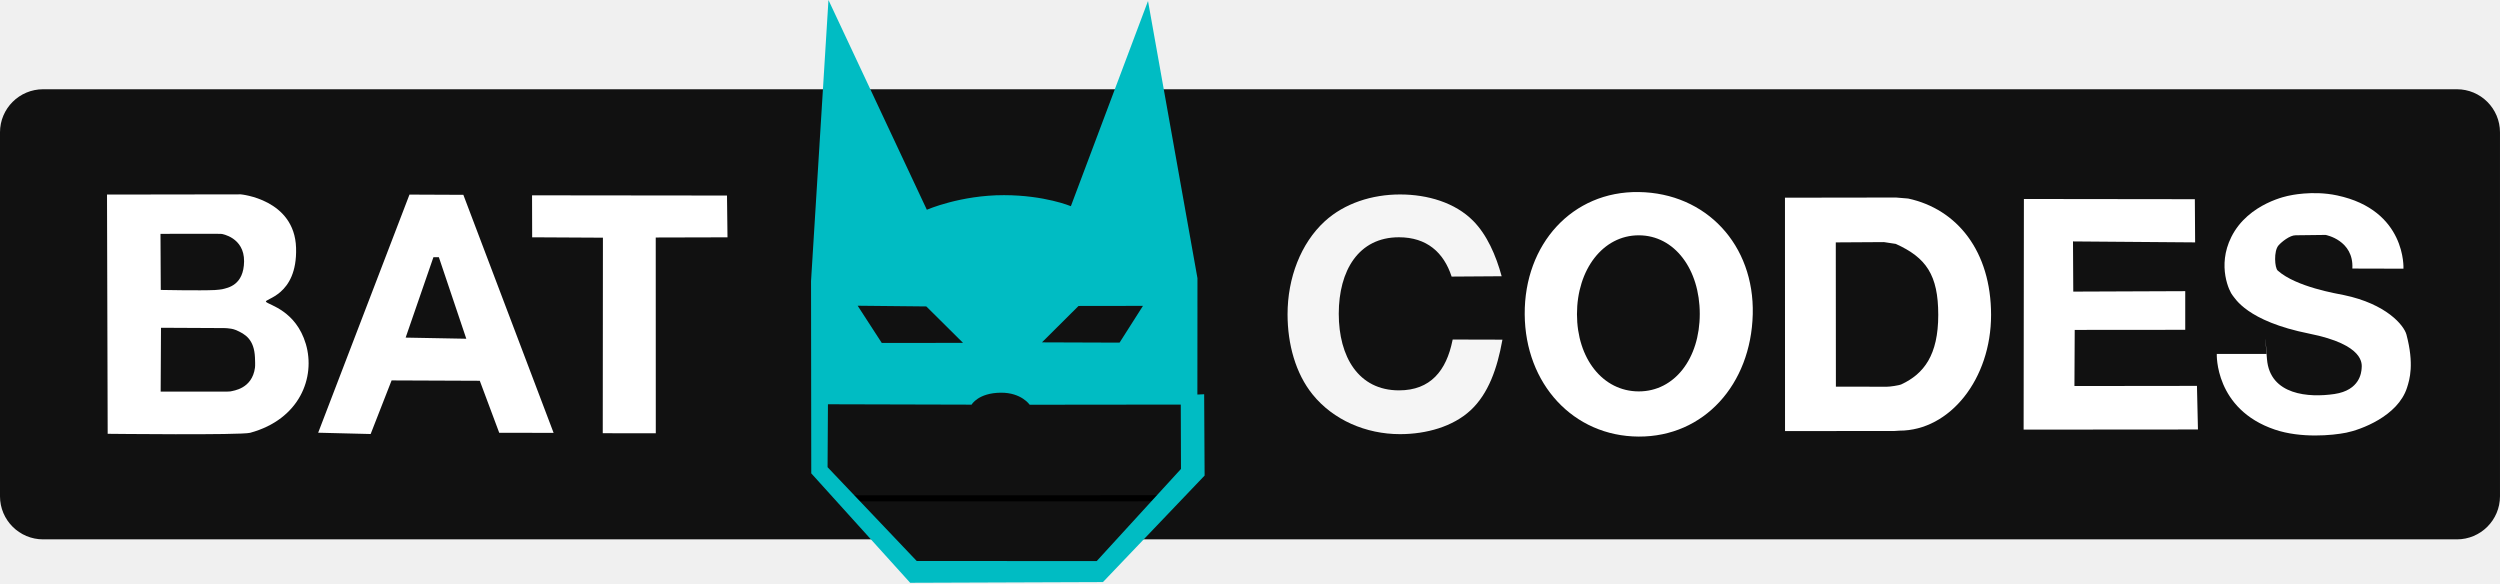
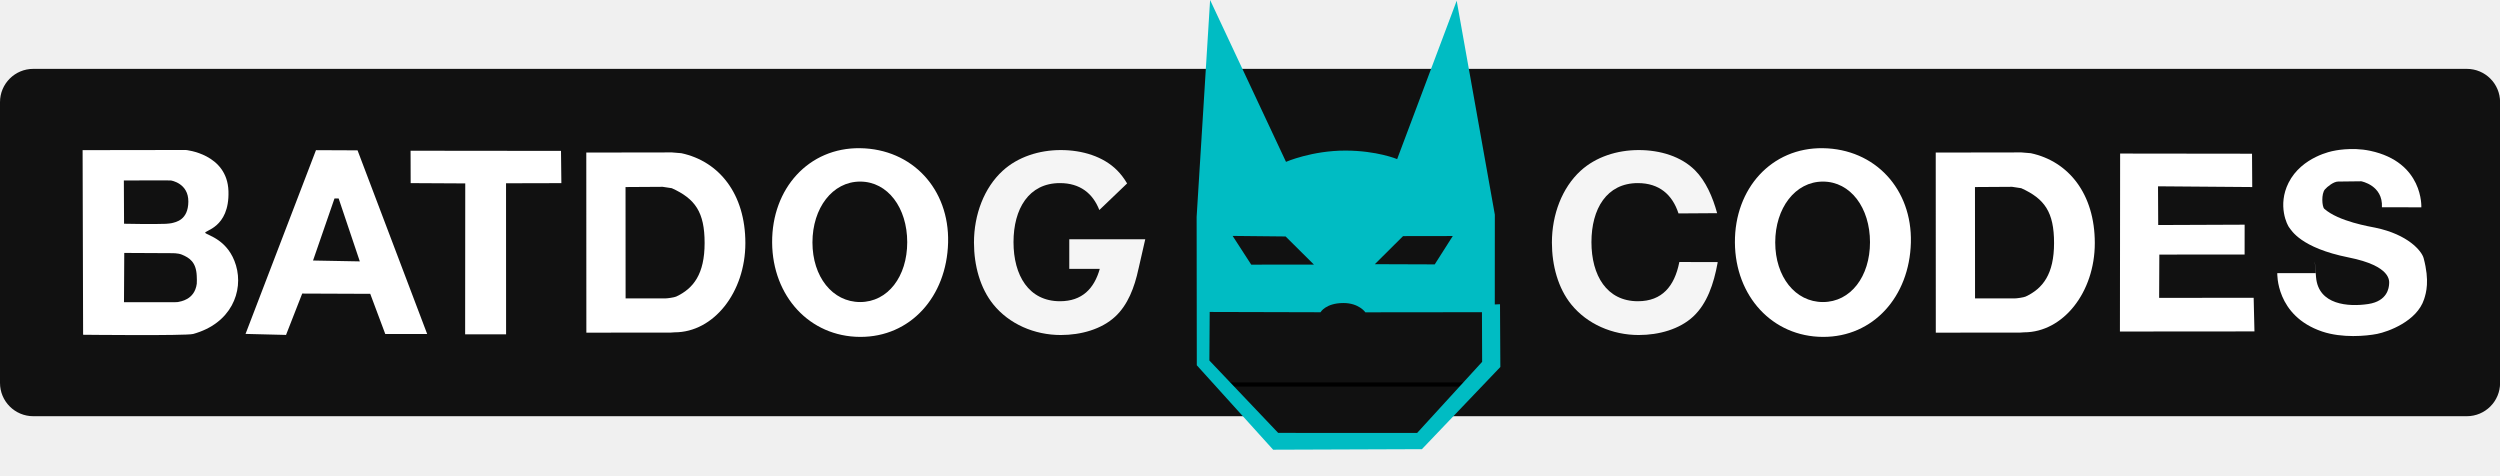
- <svg xmlns="http://www.w3.org/2000/svg" width="100%" height="100%" viewBox="0 0 463 108" version="1.1" xml:space="preserve" style="fill-rule:evenodd;clip-rule:evenodd;stroke-linecap:round;stroke-linejoin:round;stroke-miterlimit:1.5;">
-   <g transform="matrix(1.01377,0,0,0.769049,-1160.92,-49.3561)">
-     <path d="M1601.86,96.05C1601.86,90.322 1598.33,85.671 1593.99,85.671L1153.03,85.671C1148.68,85.671 1145.15,90.322 1145.15,96.05L1145.15,183.687C1145.15,189.415 1148.68,194.066 1153.03,194.066L1593.99,194.066C1598.33,194.066 1601.86,189.415 1601.86,183.687L1601.86,96.05Z" style="fill:rgb(17,17,17);" />
+ <svg xmlns="http://www.w3.org/2000/svg" width="100%" height="100%" viewBox="0 0 600 114" version="1.1" xml:space="preserve" style="fill-rule:evenodd;clip-rule:evenodd;stroke-linecap:round;stroke-linejoin:round;stroke-miterlimit:1.5;">
+   <path d="M600.021,24.511c0,-4.405 -3.576,-7.982 -7.982,-7.982l-584.057,0c-4.405,0 -7.982,3.577 -7.982,7.982l0,67.397c0,4.406 3.577,7.982 7.982,7.982l584.057,0c4.406,0 7.982,-3.576 7.982,-7.982l0,-67.397Z" style="fill:#111;" />
+   <path d="M160.511,79.817l-19.785,0.021l-0.016,-43.225l20.569,-0.032l2.25,0.188c9.094,1.953 15.359,9.788 15.359,21.566c-0,11.824 -7.607,21.423 -16.976,21.423c-0.476,0 -0.936,0.107 -1.401,0.059Zm0.723,-34.648c5.612,2.537 7.873,5.736 7.873,13.154c0,7.447 -2.671,10.912 -6.82,12.853c-0.447,0.209 -2.163,0.454 -2.677,0.445l-9.466,-0.011l-0.016,-26.718l8.912,-0.055l2.194,0.332Z" style="fill:#fff;" />
+   <g>
+     <path d="M293.995,92.284l11.256,13.322l36.428,-0.11l12.127,-13.218l-59.811,0.006Z" style="fill:#111;stroke:#000;stroke-width:1px;" />
+     <path d="M360.085,88.075l-18.825,19.726l-35.707,0.13l-18.321,-20.266l-0.04,-35.615l3.233,-52.05l18.215,38.843c0,0 6.24,-2.718 14.306,-2.702c7.548,0.016 12.371,2.044 12.371,2.044l14.288,-38.004l9.156,51.341l-0.013,21.548l1.253,-0.057m-51.457,-16.261l6.795,6.747l-15.043,0.016l-4.463,-6.895l12.711,0.132Zm35.79,6.703l-14.374,-0.051l6.778,-6.739c0,-0 7.952,-0.013 11.928,-0.019m-8.56,47.266l15.606,-17.068l-0.043,-11.918l-27.978,0.03c0,0 -1.542,-2.252 -5.321,-2.23c-4.232,0.025 -5.444,2.214 -5.444,2.214l-26.601,-0.07l-0.074,11.652l16.51,17.372l33.345,0.018Z" style="fill:#00bcc3;" />
  </g>
-   <g>
-     <g transform="matrix(1.17098,0,0,1.56242,-33.4763,-54.3209)">
-       <path d="M162.659,93.832L172.272,102.359L203.38,102.289L213.737,93.828L162.659,93.832Z" style="fill:rgb(17,17,17);stroke:black;stroke-width:0.72px;" />
-     </g>
-     <g transform="matrix(1.37917,0,0,1.37917,-1643.82,-136.985)">
-       <path d="M1353.65,163.186L1340,177.488L1314.11,177.583L1300.83,162.888L1300.8,137.064L1303.14,99.325L1316.35,127.489C1316.35,127.489 1320.87,125.518 1326.72,125.53C1332.19,125.541 1335.69,127.012 1335.69,127.012L1346.05,99.456L1352.69,136.682L1352.68,152.306L1353.59,152.265M1316.28,140.474L1321.21,145.366L1310.3,145.378L1307.06,140.379L1316.28,140.474ZM1342.23,145.334L1331.81,145.297L1336.72,140.411C1336.72,140.411 1342.49,140.402 1345.37,140.398M1339.16,174.669L1350.48,162.293L1350.45,153.652L1330.16,153.674C1330.16,153.674 1329.05,152.041 1326.31,152.057C1323.24,152.075 1322.36,153.662 1322.36,153.662L1303.07,153.611L1303.02,162.06L1314.99,174.655L1339.16,174.669Z" style="fill:rgb(0,188,195);" />
-     </g>
-   </g>
-   <g transform="matrix(1.02859,0,0,1.02859,-1178.88,-85.0625)">
-     <path d="M1165.38,117.73L1189.47,117.694C1189.47,117.694 1199.15,118.57 1199.42,127.31C1199.69,136.049 1193.51,136.48 1194.02,137.052C1194.54,137.624 1199.39,138.614 1201.18,144.634C1202.96,150.654 1200.07,158.197 1191.15,160.625C1189.51,161.073 1165.5,160.806 1165.5,160.806L1165.38,117.73ZM1175.1,141.714L1186.12,141.769C1186.12,141.769 1187.6,141.715 1188.54,142.109C1190.3,142.843 1191.88,143.828 1192.02,147.07C1192.04,147.532 1192.08,148.525 1192.02,148.914C1191.5,152.723 1188.12,153.035 1187.61,153.172C1187.5,153.203 1186.81,153.211 1185.95,153.211C1182.6,153.211 1175.04,153.203 1175.04,153.203L1175.1,141.714ZM1175.01,124.802L1184.96,124.791L1186.02,124.815C1186.02,124.815 1190.1,125.423 1190.06,129.753C1190.01,134.054 1187.16,134.522 1186.11,134.774C1185.96,134.81 1185.22,134.899 1184.79,134.92C1182.17,135.044 1175.06,134.902 1175.06,134.902L1175.01,124.802Z" style="fill:white;" />
-   </g>
-   <g transform="matrix(1.02859,0,0,1.02859,-1178.88,-85.1081)">
-     <path d="M1203.4,160.653L1219.84,117.779L1229.54,117.822L1245.79,160.68L1236,160.668L1232.5,151.302L1216.62,151.237L1212.85,160.888L1203.4,160.653ZM1219.15,143.529L1224.15,129.057L1225.13,129.051L1230.07,143.733L1219.15,143.529Z" style="fill:white;" />
-   </g>
-   <g transform="matrix(1.02859,0,0,1.02859,-1178.88,-84.9507)">
-     <path d="M1254.64,160.592L1254.67,125.385L1241.93,125.316L1241.91,117.758L1277.01,117.797L1277.1,125.32L1264.18,125.353L1264.19,160.603L1254.64,160.592Z" style="fill:white;" />
-   </g>
-   <g transform="matrix(1.02859,0,0,1.02859,-1178.88,-84.974)">
-     <path d="M1416.63,143.767C1416.62,143.835 1416.61,143.902 1416.59,143.969C1415.71,148.845 1414.14,153.482 1410.89,156.49C1407.73,159.417 1402.95,160.781 1398.19,160.781C1392.06,160.781 1386.16,158.233 1382.45,153.637C1379.39,149.858 1377.94,144.577 1377.94,139.203C1377.94,132.665 1380.32,126.425 1384.63,122.466C1388.18,119.215 1393.15,117.625 1398.19,117.625C1403.21,117.625 1408.11,119.115 1411.33,122.345C1413.84,124.858 1415.47,128.607 1416.49,132.35L1407.48,132.412C1406.06,128.042 1402.99,125.333 1397.99,125.333C1390.71,125.333 1387.16,131.351 1387.16,139.108C1387.16,146.865 1390.72,152.898 1398,152.898C1403.7,152.898 1406.53,149.325 1407.63,143.928C1407.65,143.867 1407.66,143.806 1407.67,143.745L1416.63,143.767Z" style="fill:rgb(245,245,245);" />
-   </g>
-   <g transform="matrix(1.02859,0,0,1.02859,-1178.88,-85.0221)">
-     <path d="M1441.17,117.236C1453.33,117.411 1462.02,126.762 1461.7,139.251C1461.38,151.891 1452.9,161.316 1441.17,161.266C1429.39,161.216 1420.72,151.781 1420.64,139.251C1420.56,126.598 1429.21,117.064 1441.17,117.236ZM1441.17,125.027C1447.63,125.027 1452.16,131.164 1452.16,139.173C1452.16,147.182 1447.64,153.132 1441.18,153.132C1434.72,153.132 1430.05,147.23 1430.05,139.221C1430.05,131.211 1434.71,125.027 1441.17,125.027Z" style="fill:white;" />
-   </g>
-   <g transform="matrix(1.02859,0,0,1.02859,-1178.88,-84.8644)">
-     <path d="M1486.75,160.103L1467.51,160.124L1467.5,118.1L1487.49,118.07L1489.68,118.252C1498.52,120.151 1504.61,127.768 1504.61,139.219C1504.61,150.714 1497.22,160.046 1488.11,160.046C1487.65,160.046 1487.2,160.15 1486.75,160.103ZM1487.45,126.419C1492.91,128.885 1495.1,131.995 1495.1,139.207C1495.1,146.447 1492.51,149.816 1488.47,151.703C1488.04,151.906 1486.37,152.144 1485.87,152.135L1476.67,152.125L1476.65,126.149L1485.32,126.096L1487.45,126.419Z" style="fill:white;" />
-   </g>
-   <g transform="matrix(1.02859,0,0,1.02859,-1178.88,-84.9468)">
-     <path d="M1541.3,118.451L1510.52,118.413L1510.47,159.94L1541.86,159.915L1541.68,152.064L1519.62,152.091L1519.67,141.987L1539.57,141.97L1539.57,135.009L1519.41,135.09L1519.36,126.055L1541.35,126.229L1541.3,118.451Z" style="fill:white;" />
-   </g>
-   <g transform="matrix(1.02859,0,0,1.02859,-1178.88,-84.7847)">
-     <path d="M1569.66,130.781L1578.86,130.805C1578.86,130.805 1579.43,120.278 1566.92,117.614C1562.45,116.66 1558.29,117.649 1558.29,117.649C1558.29,117.649 1550.95,118.919 1547.87,125.093C1545.24,130.354 1547.57,135.021 1548.09,135.603C1548.52,136.074 1550.61,140.244 1561.88,142.495C1571.98,144.511 1571.38,148.055 1571.33,148.764C1571.28,149.473 1571.02,152.688 1566.44,153.37C1561.86,154.052 1554.84,153.6 1554.29,147.118C1553.64,139.463 1554.25,146.152 1554.25,146.152L1545.25,146.15C1545.25,146.15 1544.83,156.109 1555.72,159.784C1560.39,161.359 1566.02,160.84 1568.55,160.335C1571.09,159.83 1577.84,157.402 1579.5,152.238C1579.98,150.751 1580.81,148.014 1579.4,142.672C1578.95,140.99 1575.76,137.145 1568.14,135.559C1566.94,135.308 1559.55,134.113 1556.22,131.143C1555.67,130.661 1555.48,127.634 1556.36,126.619C1556.92,125.976 1558.41,124.777 1559.45,124.79C1559.94,124.796 1564.84,124.726 1564.84,124.726C1564.84,124.726 1569.94,125.658 1569.66,130.781Z" style="fill:white;" />
-   </g>
+   <path d="M19.825,36.034l24.775,-0.037c0,-0 9.954,0.901 10.231,9.891c0.277,8.989 -6.082,9.432 -5.551,10.021c0.531,0.588 5.525,1.606 7.361,7.798c1.835,6.192 -1.137,13.951 -10.312,16.449c-1.689,0.46 -26.383,0.186 -26.383,0.186l-0.121,-44.308Zm9.997,24.669l11.334,0.058c0,-0 1.517,-0.056 2.49,0.349c1.811,0.755 3.43,1.769 3.572,5.103c0.02,0.475 0.061,1.496 0.007,1.896c-0.535,3.919 -4.01,4.239 -4.535,4.381c-0.117,0.031 -0.832,0.039 -1.711,0.039c-3.45,0 -11.223,-0.007 -11.223,-0.007l0.066,-11.819Zm-0.098,-17.394l10.241,-0.013l1.087,0.025c0,0 4.195,0.626 4.151,5.08c-0.044,4.423 -2.976,4.905 -4.059,5.165c-0.152,0.036 -0.92,0.128 -1.361,0.149c-2.693,0.129 -10.01,-0.018 -10.01,-0.018l-0.049,-10.388Z" style="fill:#fff;" />
+   <path d="M58.93,80.138l16.903,-44.099l9.98,0.044l16.713,44.084l-10.063,-0.013l-3.605,-9.634l-16.328,-0.066l-3.882,9.927l-9.718,-0.243Zm16.199,-17.613l5.147,-14.886l1,-0.006l5.079,15.102l-11.226,-0.21Z" style="fill:#fff;" />
+   <path d="M111.633,80.233l0.028,-36.214l-13.101,-0.07l-0.022,-7.774l36.102,0.039l0.09,7.739l-13.281,0.033l0.012,36.258l-9.828,-0.011Z" style="fill:#fff;" />
+   <path d="M412.255,62.904c-0.012,0.07 -0.025,0.139 -0.037,0.208c-0.911,5.015 -2.529,9.784 -5.869,12.879c-3.251,3.01 -8.169,4.413 -13.059,4.413c-6.31,0 -12.374,-2.62 -16.196,-7.348c-3.141,-3.887 -4.636,-9.319 -4.636,-14.846c0,-6.725 2.443,-13.144 6.883,-17.216c3.648,-3.345 8.764,-4.979 13.949,-4.979c5.165,-0 10.2,1.532 13.516,4.854c2.58,2.585 4.259,6.441 5.306,10.292l-9.273,0.063c-1.461,-4.495 -4.615,-7.281 -9.756,-7.281c-7.489,-0 -11.136,6.19 -11.136,14.168c0,7.979 3.66,14.185 11.148,14.185c5.862,-0 8.771,-3.676 9.908,-9.227c0.013,-0.062 0.025,-0.125 0.037,-0.188l9.215,0.023Z" style="fill:#f5f5f5;" />
+   <path d="M273.235,64.522c-0.954,4.489 -2.566,8.666 -5.592,11.469c-3.251,3.01 -8.169,4.413 -13.059,4.413c-6.31,0 -12.374,-2.62 -16.195,-7.348c-3.142,-3.887 -4.636,-9.319 -4.636,-14.846c-0,-6.725 2.442,-13.144 6.883,-17.216c3.647,-3.345 8.763,-4.979 13.948,-4.979c5.165,-0 10.2,1.532 13.516,4.854c0.91,0.912 1.708,1.982 2.406,3.155l-6.665,6.382c-1.568,-4.012 -4.642,-6.463 -9.464,-6.463c-7.488,-0 -11.135,6.19 -11.135,14.168c-0,7.979 3.659,14.185 11.148,14.185c5.333,-0 8.221,-3.042 9.555,-7.771l-7.318,0.002l0,-7.099l18.233,-0.004l-1.62,7.098l-0.005,-0Z" style="fill:#f5f5f5;" />
+   <path d="M437.495,35.566c12.508,0.18 21.443,9.799 21.116,22.645c-0.331,13.001 -9.049,22.696 -21.116,22.644c-12.114,-0.051 -21.033,-9.756 -21.116,-22.644c-0.083,-13.016 8.815,-22.822 21.116,-22.645Zm0.005,8.014c6.644,-0 11.299,6.312 11.299,14.55c0,8.239 -4.651,14.359 -11.295,14.359c-6.644,-0 -11.45,-6.071 -11.45,-14.31c0,-8.238 4.802,-14.599 11.446,-14.599Z" style="fill:#fff;" />
+   <path d="M206.428,35.566c12.509,0.18 21.443,9.799 21.116,22.645c-0.331,13.001 -9.048,22.696 -21.116,22.644c-12.114,-0.051 -21.033,-9.756 -21.115,-22.644c-0.084,-13.016 8.815,-22.822 21.115,-22.645Zm0.005,8.014c6.644,-0 11.3,6.312 11.3,14.55c-0,8.239 -4.652,14.359 -11.296,14.359c-6.644,-0 -11.449,-6.071 -11.449,-14.31c-0,-8.238 4.801,-14.599 11.445,-14.599Z" style="fill:#fff;" />
+   <path d="M484.376,79.817l-19.784,0.021l-0.016,-43.225l20.568,-0.032l2.251,0.188c9.094,1.953 15.358,9.788 15.358,21.566c0,11.824 -7.606,21.423 -16.975,21.423c-0.476,0 -0.936,0.107 -1.402,0.059Zm0.723,-34.648c5.613,2.537 7.874,5.736 7.874,13.154c-0,7.447 -2.671,10.912 -6.82,12.853c-0.448,0.209 -2.164,0.454 -2.678,0.445l-9.466,-0.011l-0.016,-26.718l8.913,-0.055l2.193,0.332Z" style="fill:#fff;" />
+   <path d="M540.486,36.892l-31.656,-0.04l-0.048,42.715l32.287,-0.027l-0.191,-8.075l-22.685,0.028l0.048,-10.393l20.464,-0.018l0.009,-7.159l-20.744,0.084l-0.044,-9.294l22.611,0.179l-0.051,-8Z" style="fill:#fff;" />
+   <path d="M571.661,49.736l9.457,0.024c0,0 0.588,-10.827 -12.271,-13.567c-4.607,-0.982 -8.877,0.035 -8.877,0.035c-0,0 -7.555,1.307 -10.727,7.657c-2.703,5.412 -0.307,10.213 0.232,10.81c0.436,0.485 2.591,4.775 14.187,7.09c10.384,2.073 9.77,5.719 9.719,6.448c-0.052,0.729 -0.317,4.036 -5.029,4.738c-4.712,0.702 -11.932,0.236 -12.499,-6.431c-0.67,-7.874 -0.048,-0.993 -0.048,-0.993l-9.255,-0.003c0,0 -0.43,10.244 10.775,14.024c4.805,1.62 10.588,1.087 13.198,0.567c2.61,-0.519 9.555,-3.017 11.262,-8.328c0.492,-1.531 1.349,-4.345 -0.109,-9.84c-0.459,-1.73 -3.74,-5.685 -11.574,-7.316c-1.241,-0.259 -8.842,-1.488 -12.271,-4.543c-0.557,-0.496 -0.752,-3.609 0.153,-4.653c0.573,-0.661 2.11,-1.894 3.172,-1.881c0.506,0.006 5.541,-0.066 5.541,-0.066c0,-0 5.252,0.959 4.964,6.228Z" style="fill:#fff;" />
</svg>
